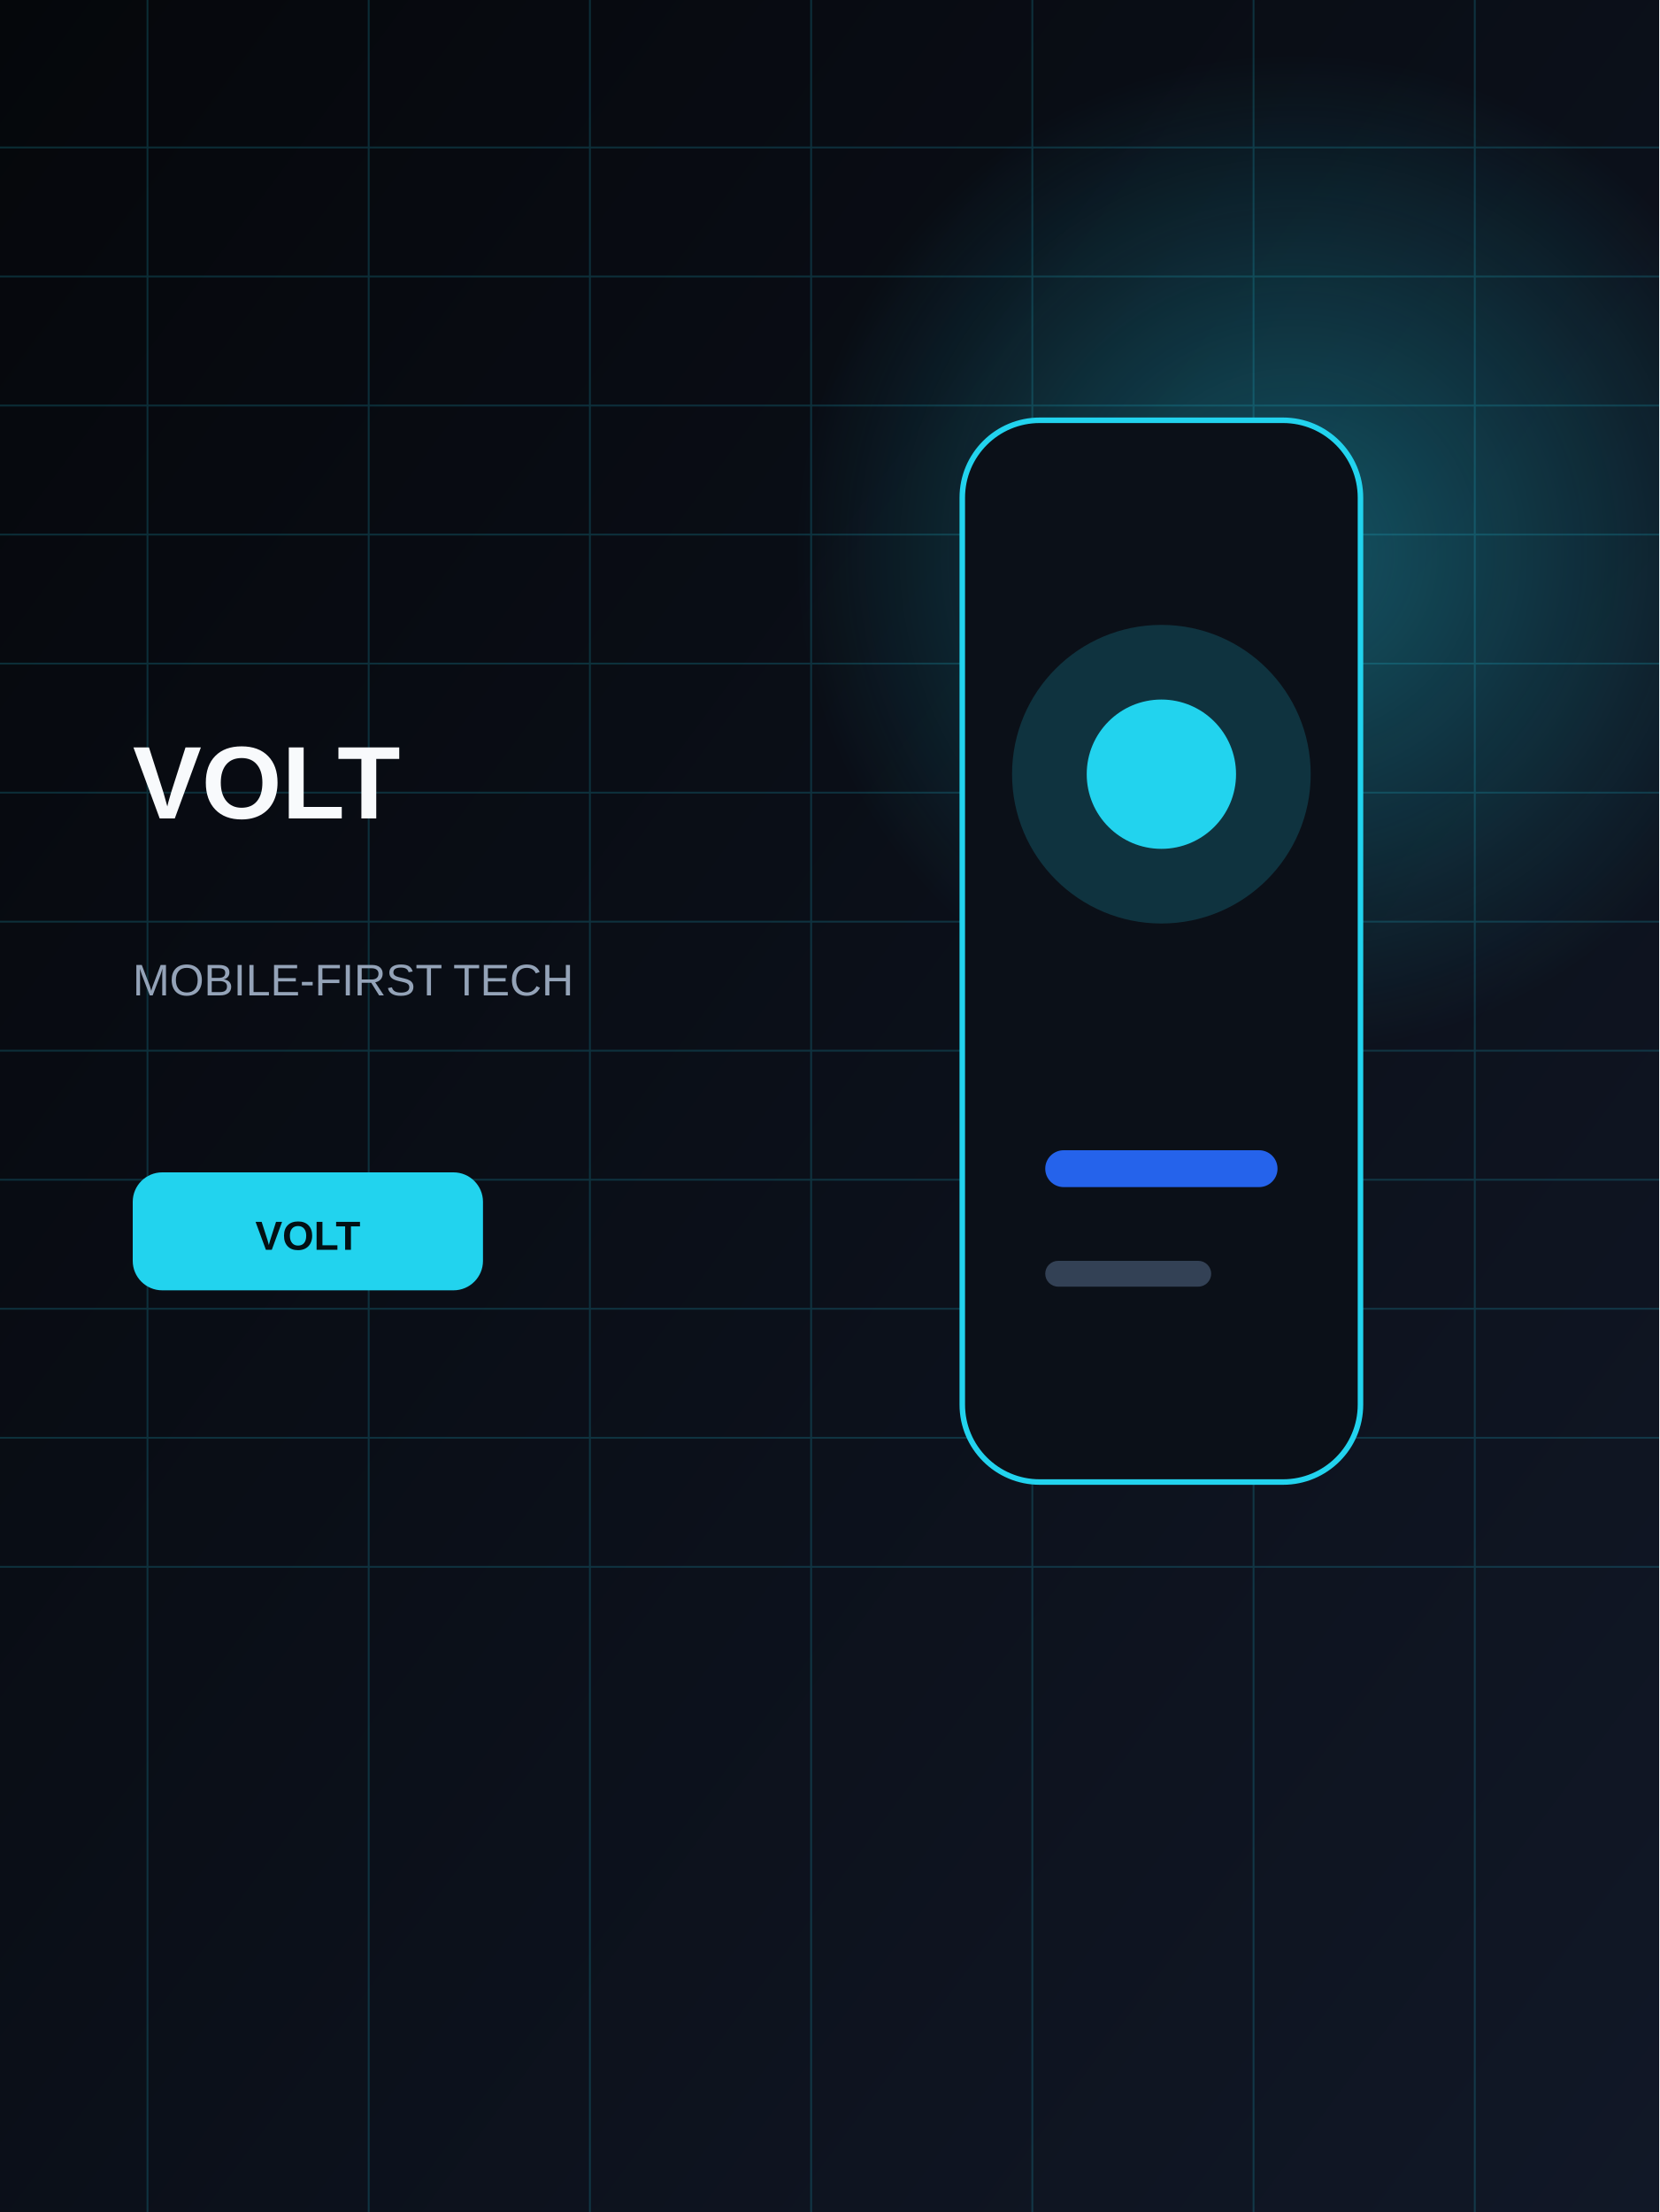
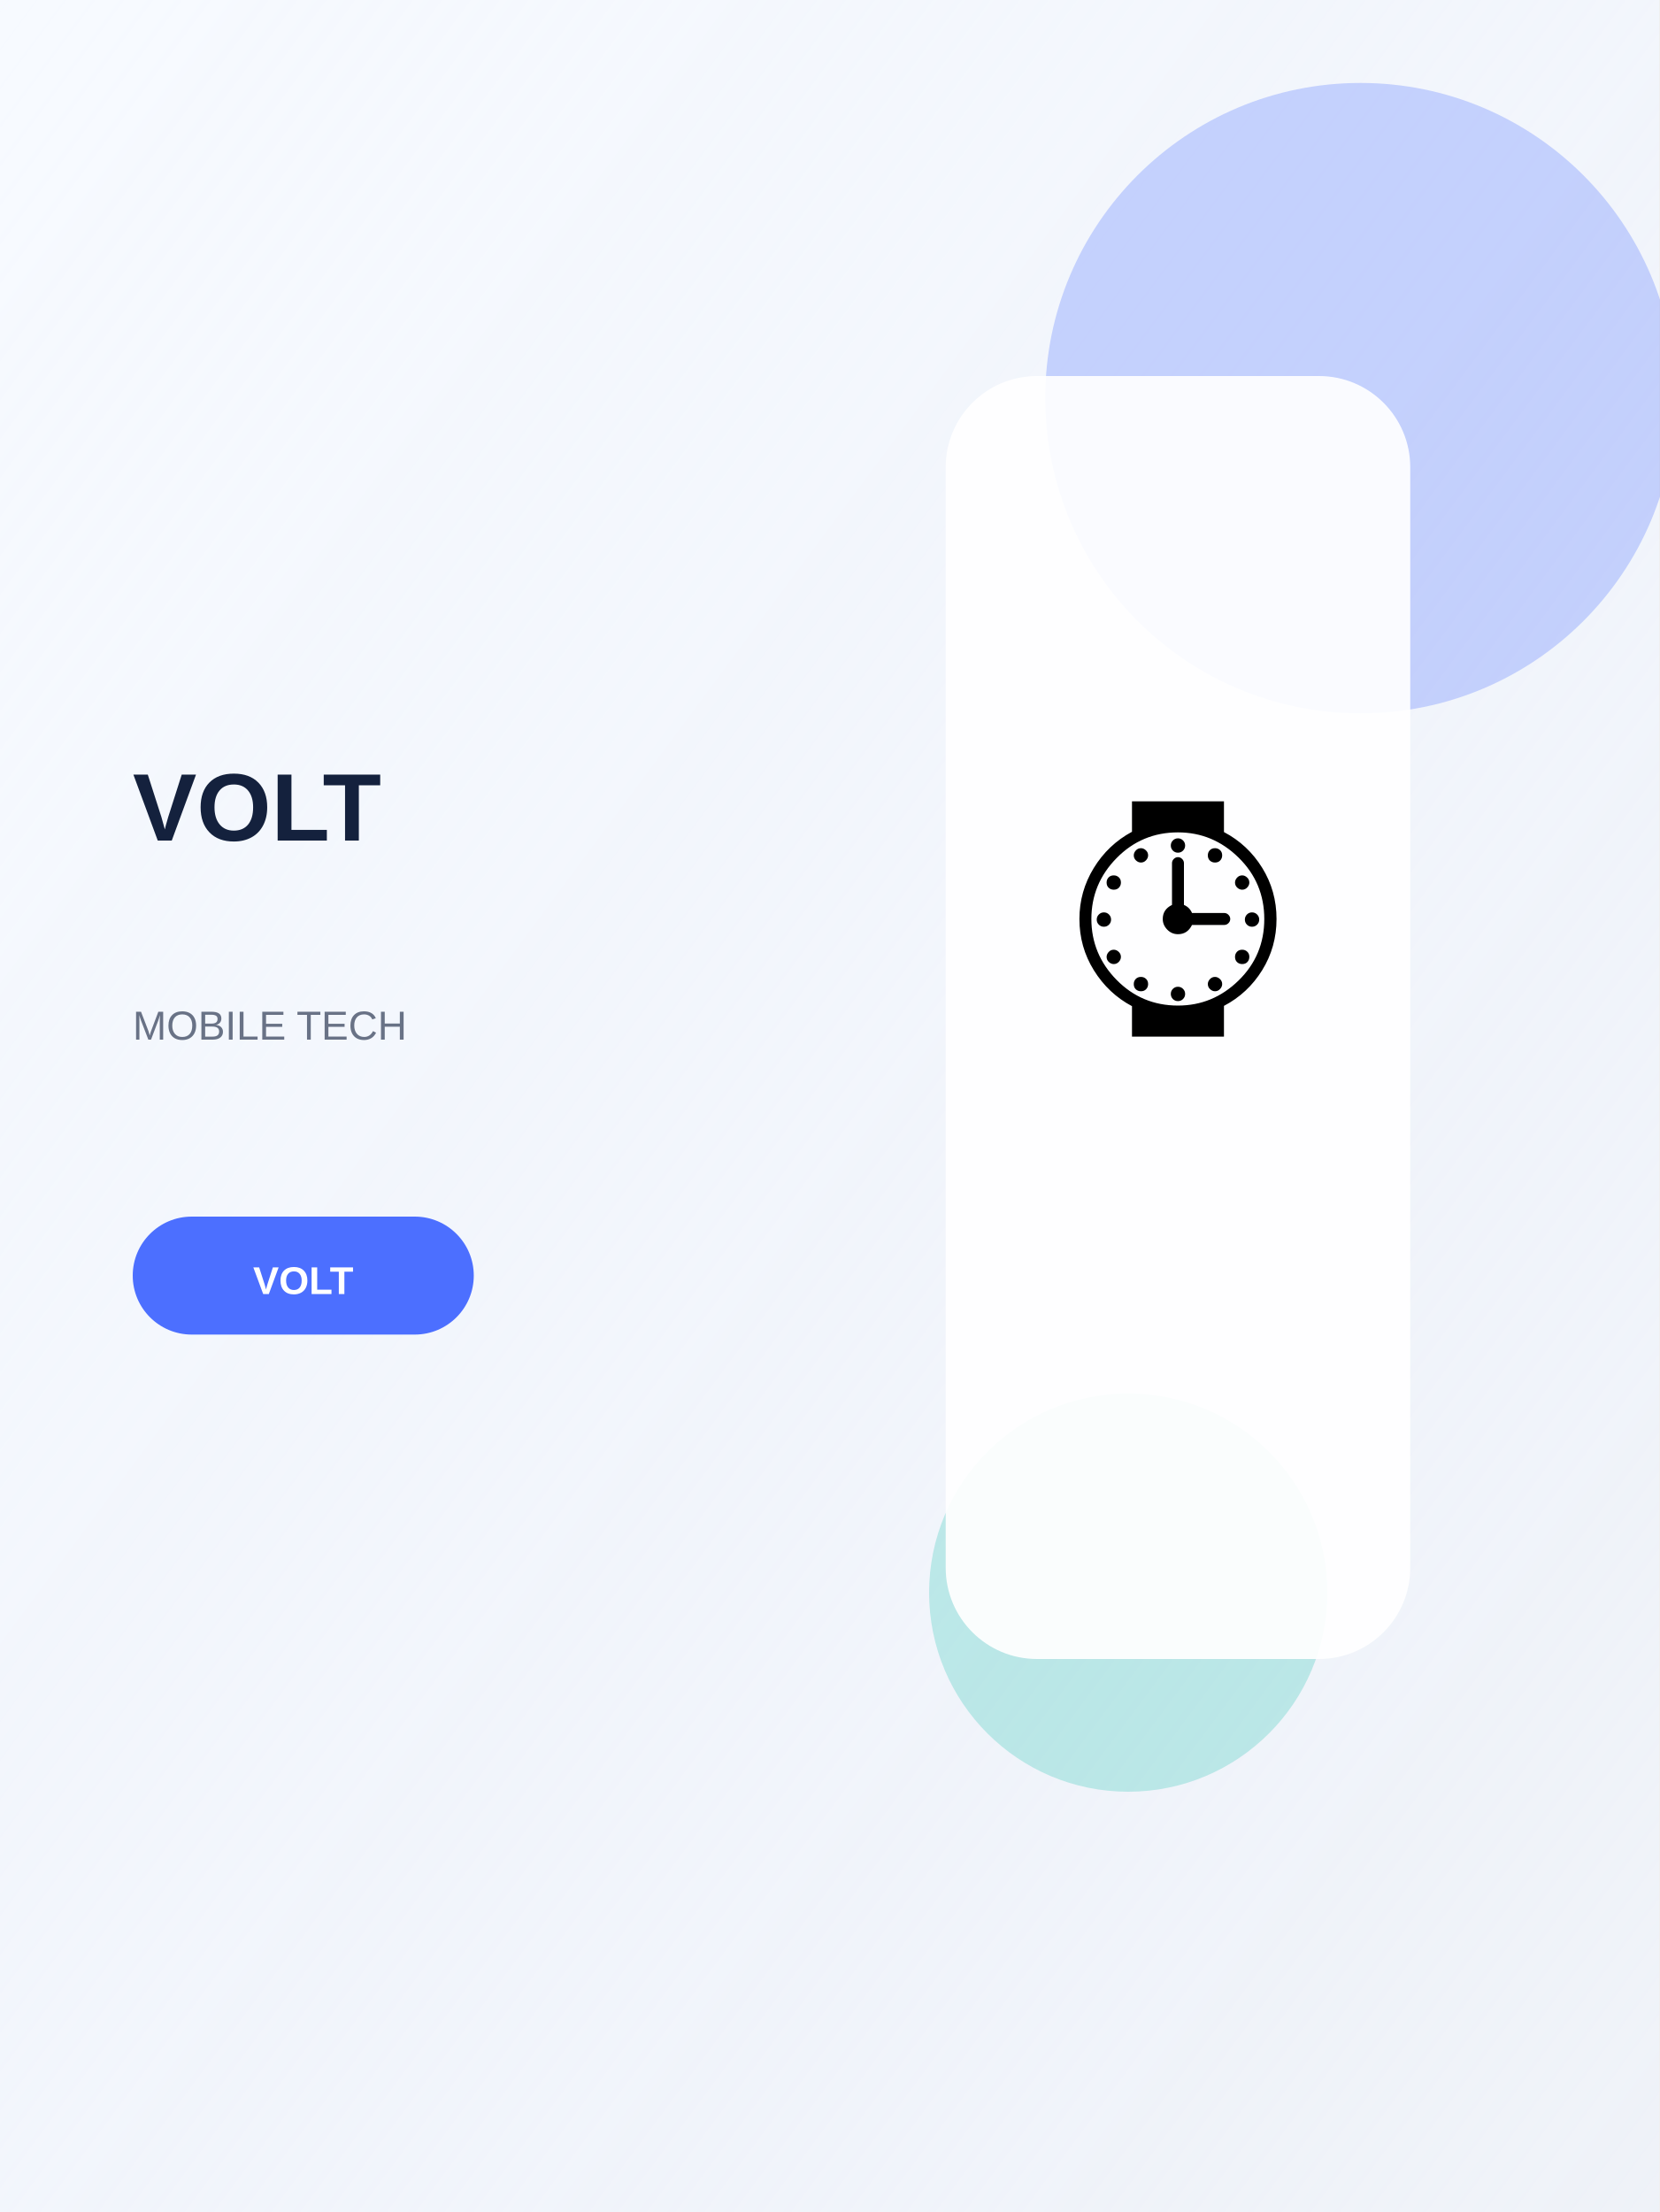
<svg xmlns="http://www.w3.org/2000/svg" width="900" height="1200" viewBox="0 0 900 1200">
  <defs>
    <linearGradient id="g" x1="0" y1="0" x2="1" y2="1">
-       <stop stop-color="#05070B" />
-       <stop offset="1" stop-color="#111827" />
+       <stop stop-color="#F7FAFF" />
+       <stop offset="1" stop-color="#EEF4FF" stop-opacity=".55" />
    </linearGradient>
-     <radialGradient id="r">
-       <stop stop-color="#22D3EE" stop-opacity=".35" />
-       <stop offset="1" stop-color="#22D3EE" stop-opacity="0" />
-     </radialGradient>
  </defs>
  <rect width="900" height="1200" fill="url(#g)" />
-   <circle cx="702" cy="300" r="270" fill="url(#r)" />
-   <g opacity=".18" stroke="#22D3EE">
-     <path d="M0 80 H900" />
-     <path d="M0 150 H900" />
-     <path d="M0 220 H900" />
-     <path d="M0 290 H900" />
-     <path d="M0 360 H900" />
-     <path d="M0 430 H900" />
-     <path d="M0 500 H900" />
-     <path d="M0 570 H900" />
-     <path d="M0 640 H900" />
-     <path d="M0 710 H900" />
-     <path d="M0 780 H900" />
-     <path d="M0 850 H900" />
-     <path d="M80 0 V1200" />
-     <path d="M200 0 V1200" />
-     <path d="M320 0 V1200" />
-     <path d="M440 0 V1200" />
-     <path d="M560 0 V1200" />
-     <path d="M680 0 V1200" />
-     <path d="M800 0 V1200" />
-     <path d="M920 0 V1200" />
-     <path d="M1040 0 V1200" />
-     <path d="M1160 0 V1200" />
-     <path d="M1280 0 V1200" />
-     <path d="M1400 0 V1200" />
-   </g>
-   <rect x="522" y="228" width="216" height="576" rx="42" fill="#0B1018" stroke="#22D3EE" stroke-width="3" />
-   <circle cx="630" cy="420" r="81" fill="#22D3EE" opacity=".18" />
-   <circle cx="630" cy="420" r="40.5" fill="#22D3EE" />
-   <rect x="567" y="624" width="126" height="20" rx="10" fill="#2563EB" />
-   <rect x="567" y="684" width="90" height="14" rx="7" fill="#334155" />
-   <text x="72" y="444" fill="#F8FAFC" font-family="Arial" font-weight="800" font-size="56">VOLT</text>
-   <text x="72" y="540" fill="#94A3B8" font-family="Arial" font-size="24">MOBILE-FIRST TECH</text>
-   <rect x="72" y="636" width="190" height="64" rx="16" fill="#22D3EE" />
-   <text x="167" y="678" text-anchor="middle" fill="#031014" font-family="Arial" font-weight="800" font-size="22">VOLT</text>
+   <circle cx="738" cy="216" r="171" fill="#4C6FFF" opacity=".28" />
+   <circle cx="612" cy="864" r="108" fill="#2EC4B6" opacity=".28" />
+   <rect x="513" y="204" width="252" height="696" rx="49.5" fill="#fff" opacity=".92" />
+   <text x="639" y="552" text-anchor="middle" font-size="162">⌚</text>
+   <text x="72" y="456" fill="#14213D" font-family="Arial" font-weight="800" font-size="52">VOLT</text>
+   <text x="72" y="564" fill="#14213D" opacity=".62" font-family="Arial" font-size="22">MOBILE TECH</text>
+   <rect x="72" y="660" width="185" height="64" rx="32" fill="#4C6FFF" />
+   <text x="164.5" y="702" text-anchor="middle" fill="#fff" font-family="Arial" font-weight="800" font-size="21">VOLT</text>
</svg>
